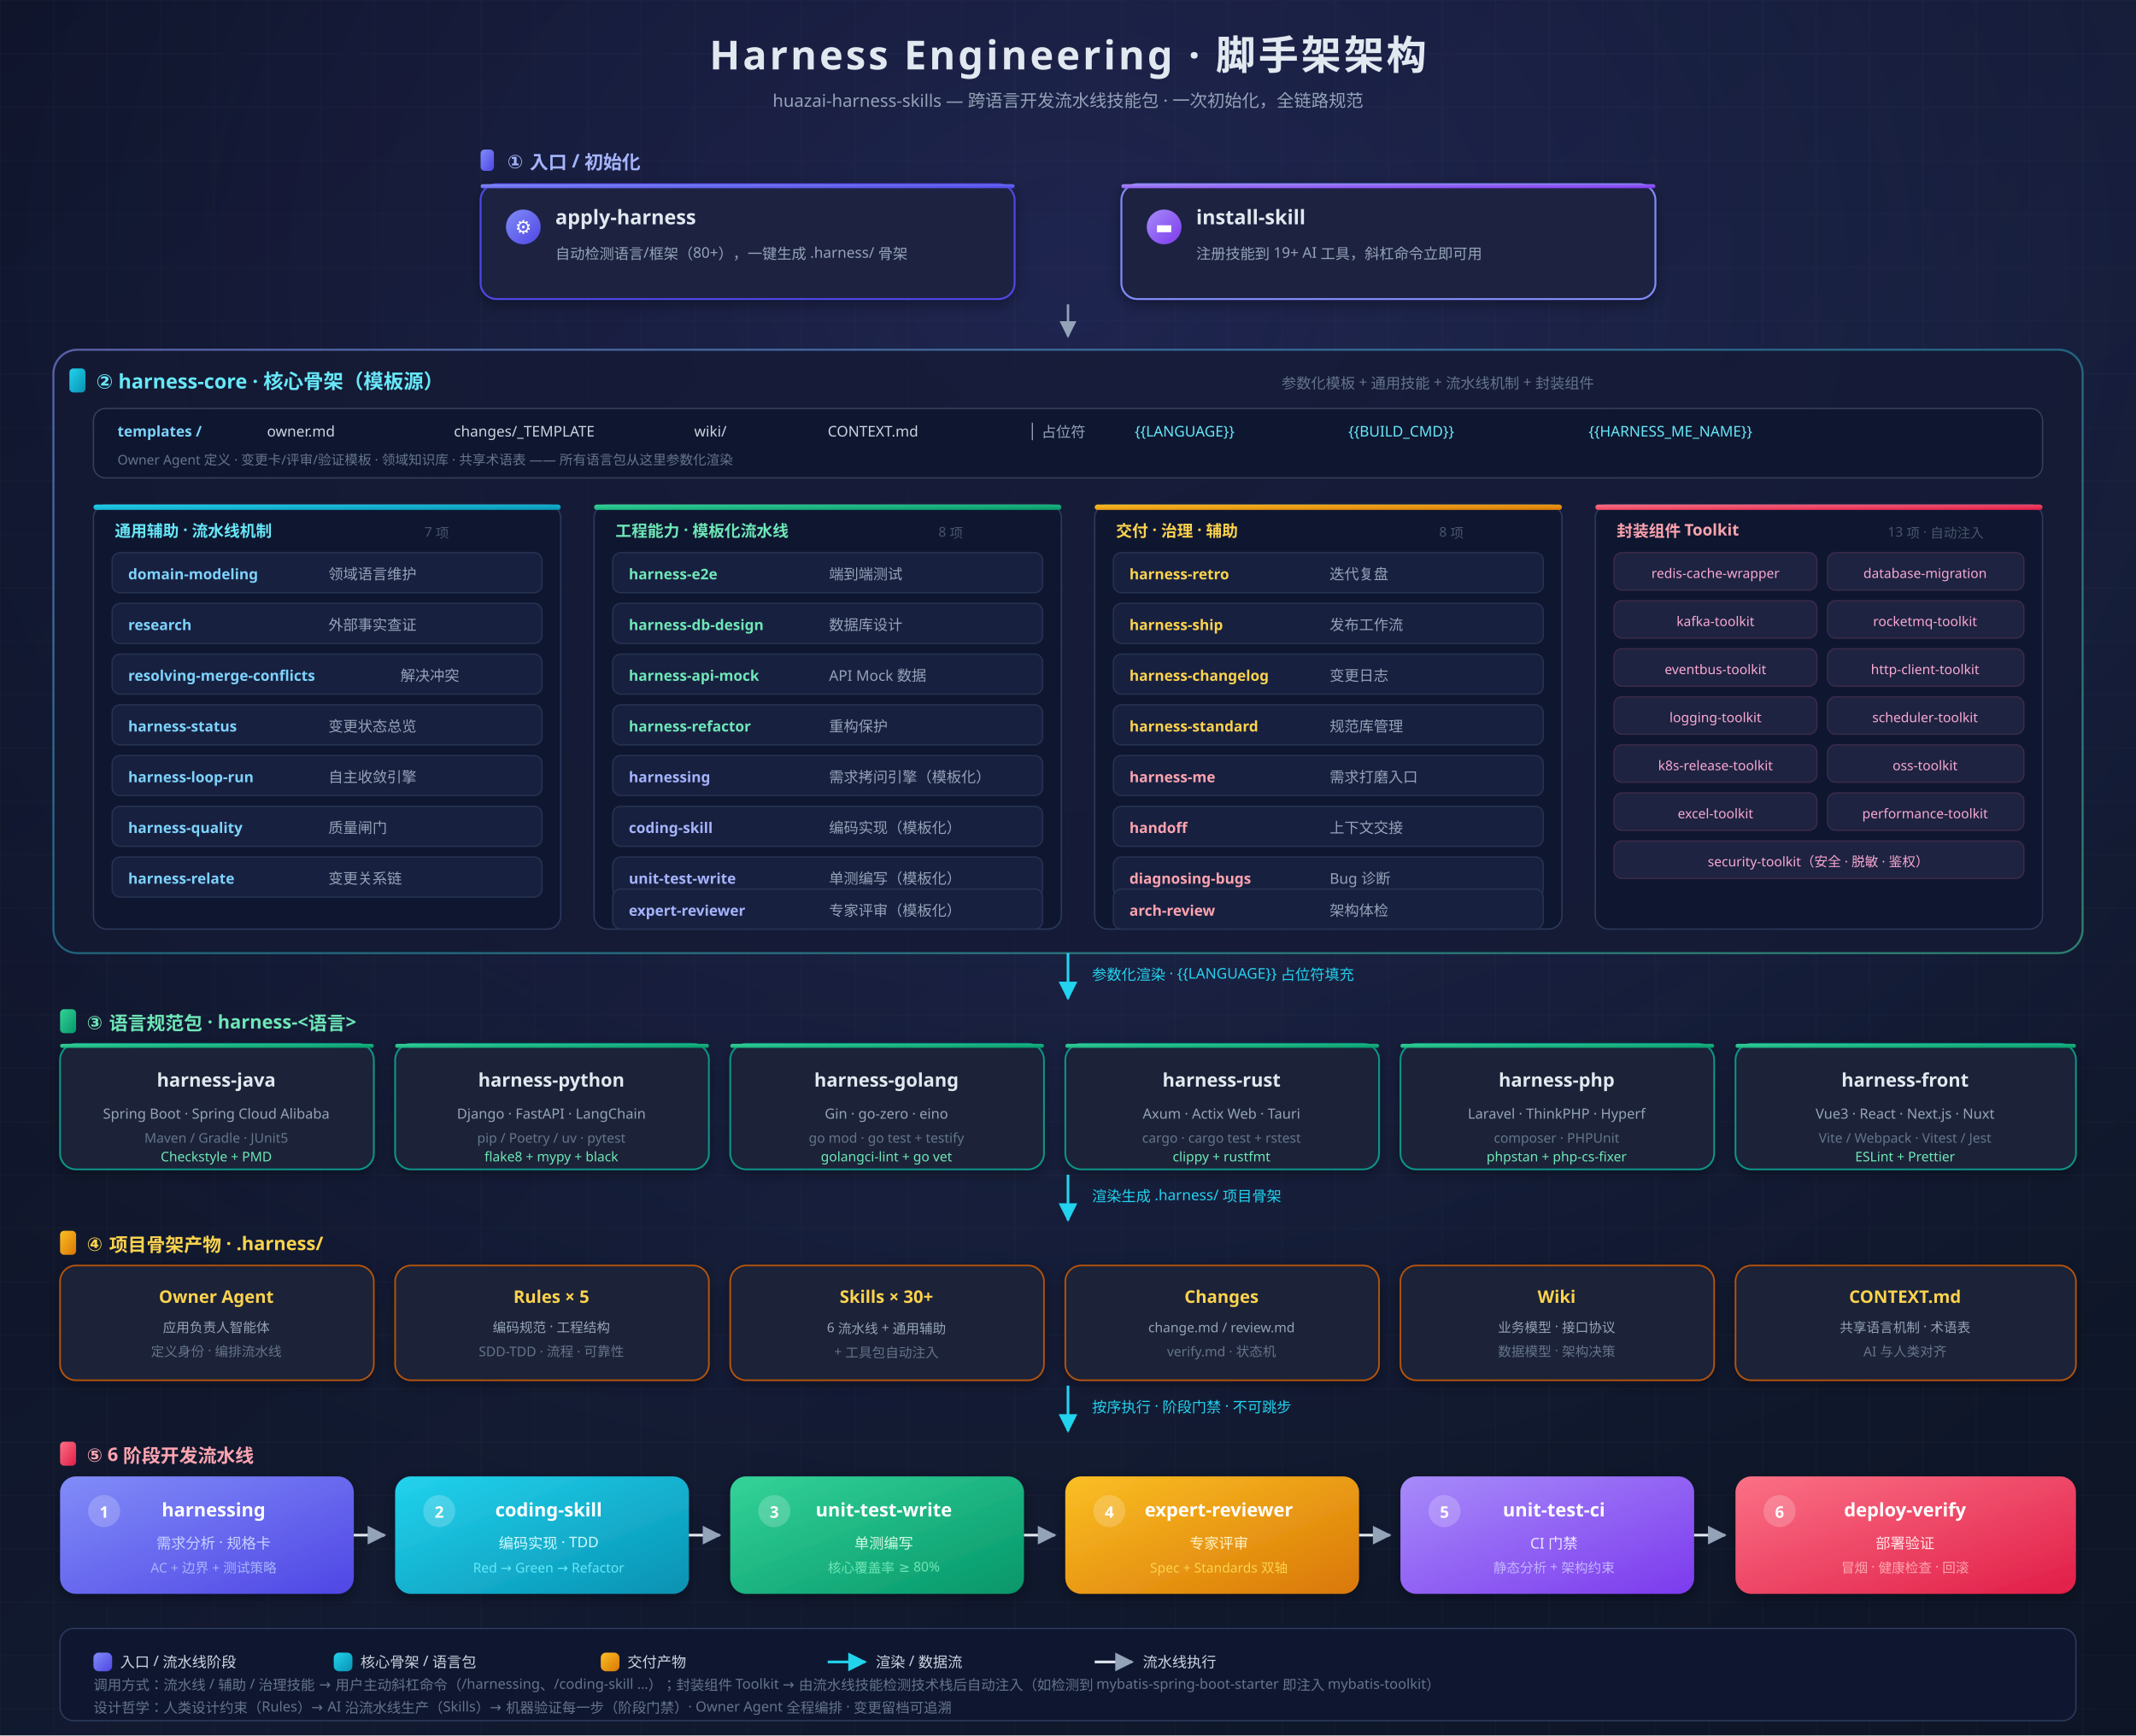
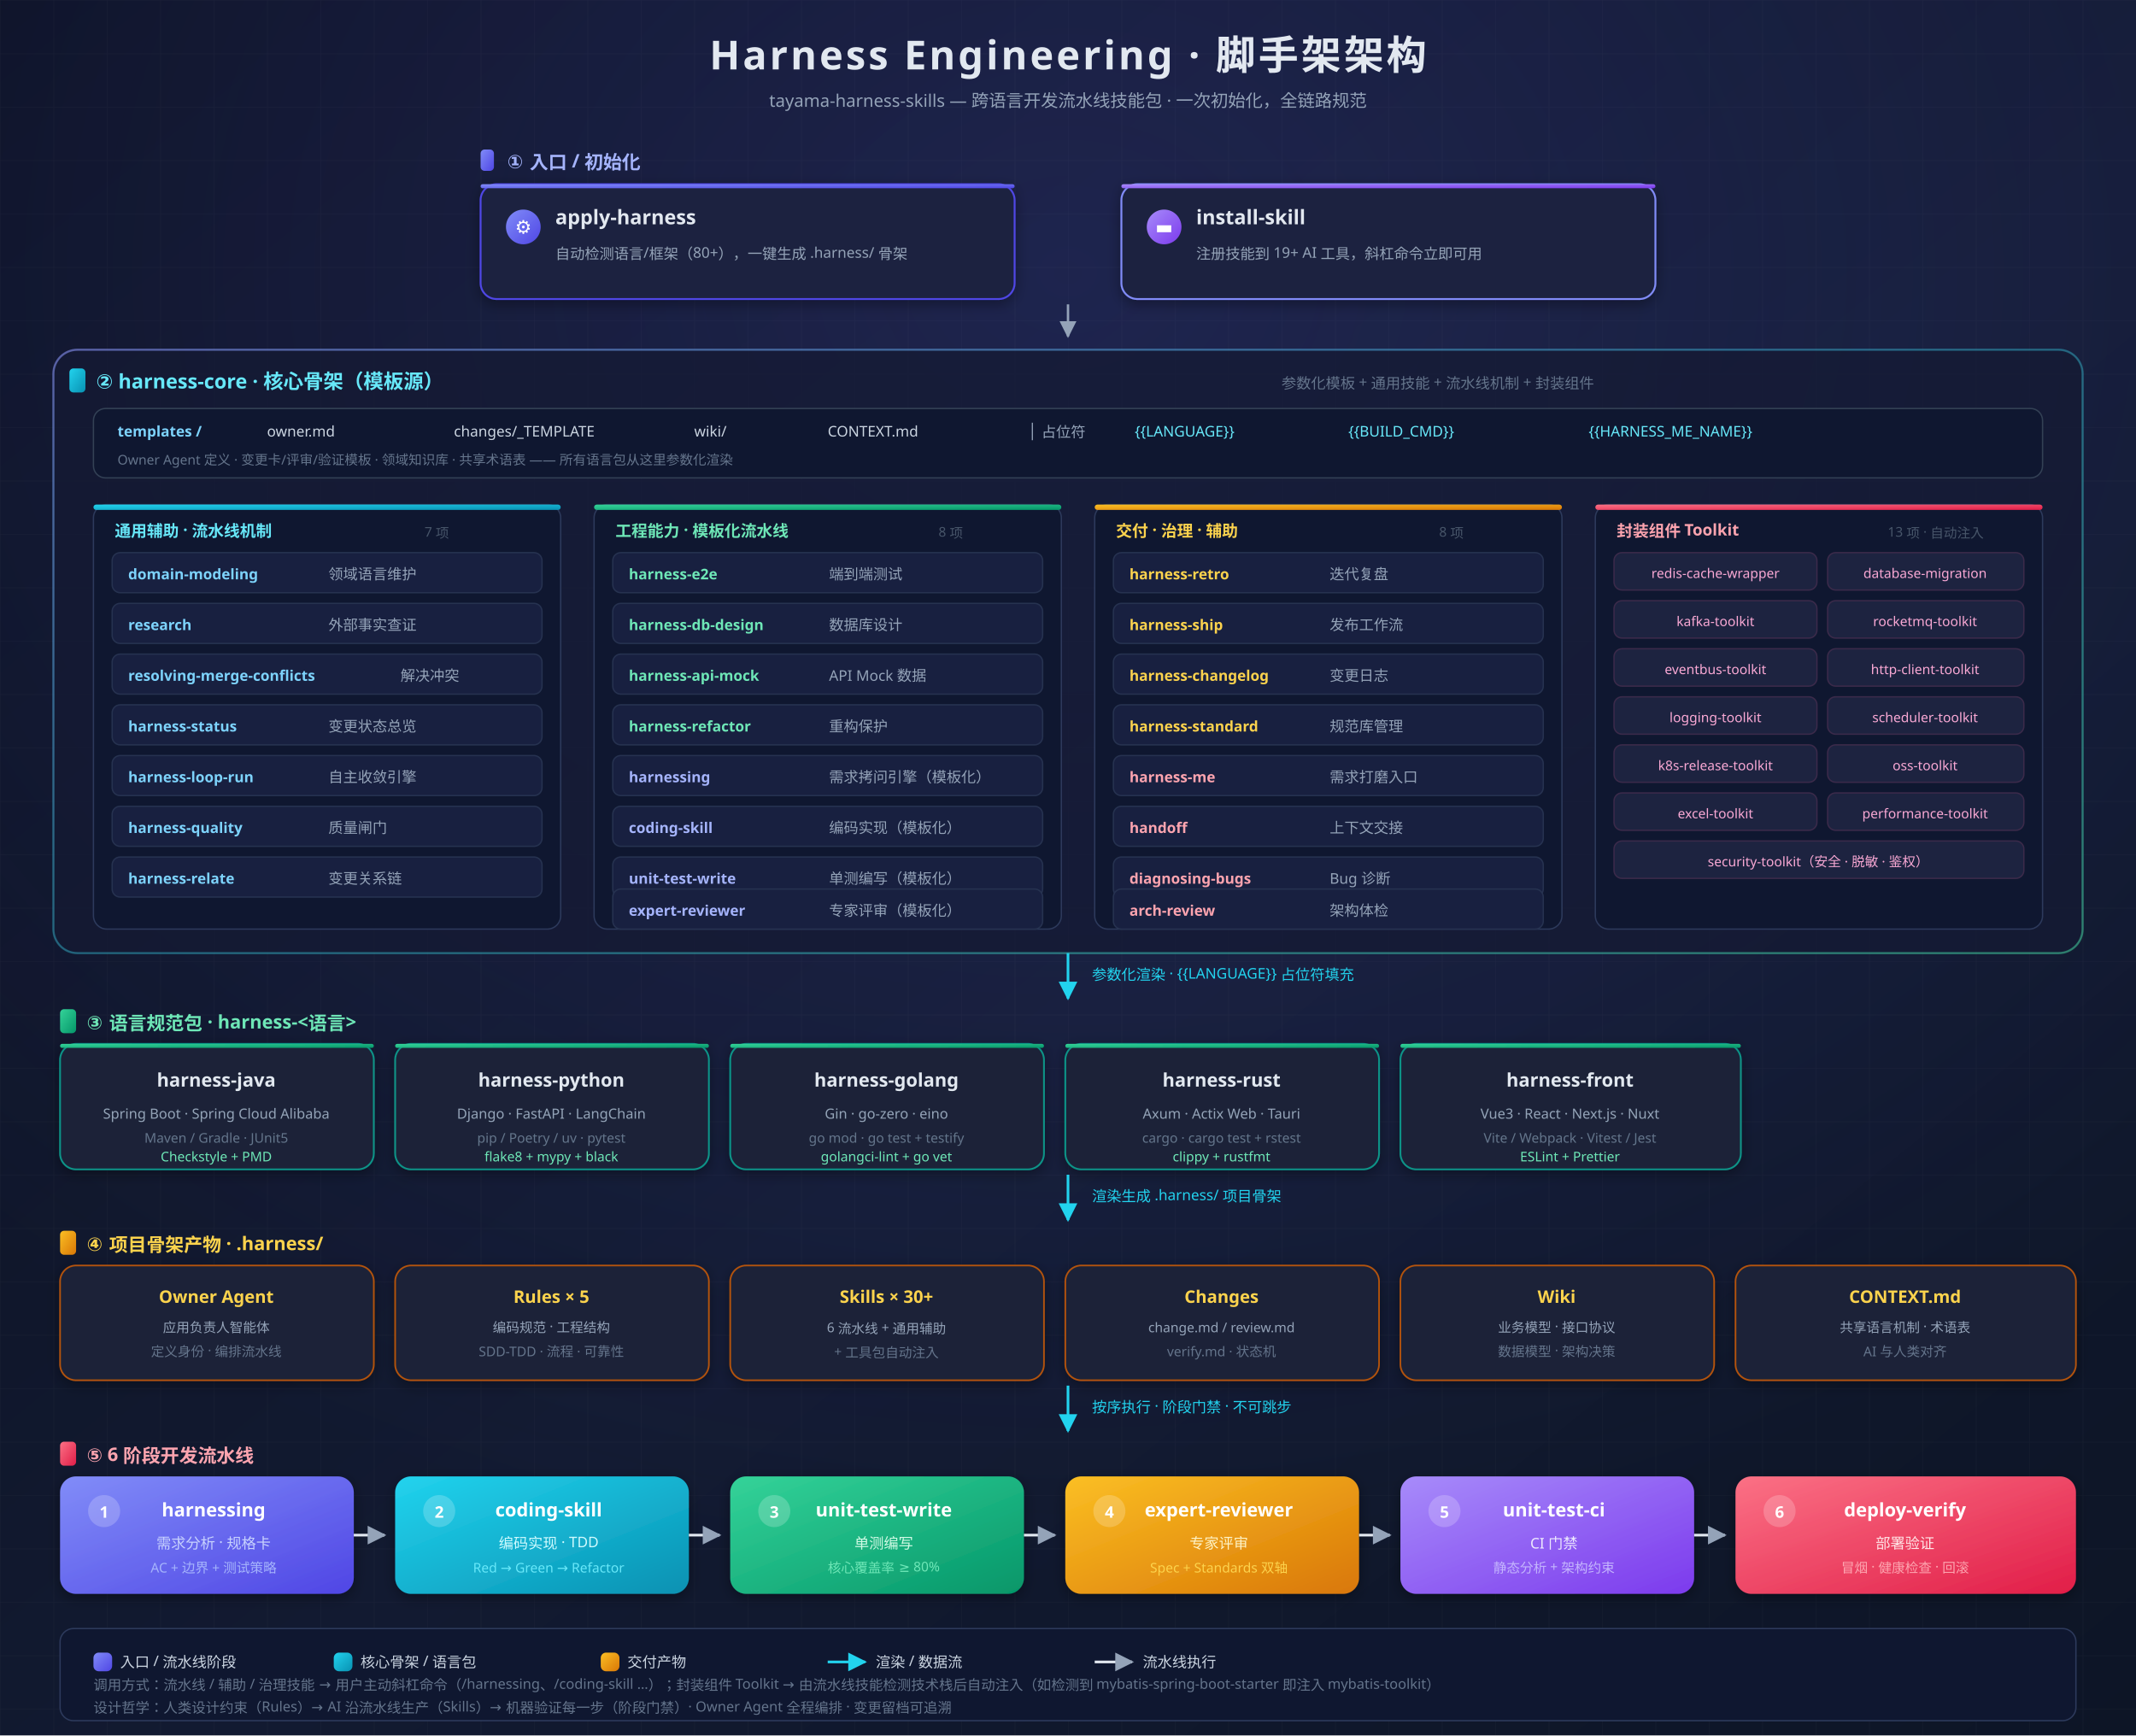
<svg xmlns="http://www.w3.org/2000/svg" viewBox="0 0 1600 1300" font-family="'Microsoft YaHei','PingFang SC',sans-serif">
  <defs>
    <linearGradient id="bg" x1="0" y1="0" x2="1" y2="1">
      <stop offset="0%" stop-color="#0b1020" />
      <stop offset="55%" stop-color="#121a31" />
      <stop offset="100%" stop-color="#0d1526" />
    </linearGradient>
    <radialGradient id="glow" cx="0.5" cy="0.16" r="0.75">
      <stop offset="0%" stop-color="#6366f1" stop-opacity="0.18" />
      <stop offset="100%" stop-color="#6366f1" stop-opacity="0" />
    </radialGradient>
    <pattern id="grid" width="40" height="40" patternUnits="userSpaceOnUse">
      <path d="M40 0H0V40" fill="none" stroke="#ffffff" stroke-opacity="0.03" />
    </pattern>
    <linearGradient id="g-indigo" x1="0" y1="0" x2="1" y2="1">
      <stop offset="0%" stop-color="#818cf8" />
      <stop offset="100%" stop-color="#4f46e5" />
    </linearGradient>
    <linearGradient id="g-cyan" x1="0" y1="0" x2="1" y2="1">
      <stop offset="0%" stop-color="#22d3ee" />
      <stop offset="100%" stop-color="#0891b2" />
    </linearGradient>
    <linearGradient id="g-emerald" x1="0" y1="0" x2="1" y2="1">
      <stop offset="0%" stop-color="#34d399" />
      <stop offset="100%" stop-color="#059669" />
    </linearGradient>
    <linearGradient id="g-amber" x1="0" y1="0" x2="1" y2="1">
      <stop offset="0%" stop-color="#fbbf24" />
      <stop offset="100%" stop-color="#d97706" />
    </linearGradient>
    <linearGradient id="g-rose" x1="0" y1="0" x2="1" y2="1">
      <stop offset="0%" stop-color="#fb7185" />
      <stop offset="100%" stop-color="#e11d48" />
    </linearGradient>
    <linearGradient id="g-violet" x1="0" y1="0" x2="1" y2="1">
      <stop offset="0%" stop-color="#a78bfa" />
      <stop offset="100%" stop-color="#7c3aed" />
    </linearGradient>
    <linearGradient id="g-teal" x1="0" y1="0" x2="1" y2="1">
      <stop offset="0%" stop-color="#2dd4bf" />
      <stop offset="100%" stop-color="#0d9488" />
    </linearGradient>
    <linearGradient id="border-core" x1="0" y1="0" x2="1" y2="1">
      <stop offset="0%" stop-color="#818cf8" stop-opacity="0.55" />
      <stop offset="0.5" stop-color="#22d3ee" stop-opacity="0.35" />
      <stop offset="100%" stop-color="#34d399" stop-opacity="0.5" />
    </linearGradient>
    <filter id="shadow" x="-20%" y="-20%" width="140%" height="140%">
      <feDropShadow dx="0" dy="6" stdDeviation="10" flood-color="#000000" flood-opacity="0.45" />
    </filter>
    <filter id="shadow-sm" x="-20%" y="-20%" width="140%" height="140%">
      <feDropShadow dx="0" dy="3" stdDeviation="5" flood-color="#000000" flood-opacity="0.35" />
    </filter>
    <marker id="arrow" viewBox="0 0 10 10" refX="9" refY="5" markerWidth="7" markerHeight="7" orient="auto">
      <path d="M0,0 L10,5 L0,10 Z" fill="#94a3b8" />
    </marker>
    <marker id="arrow-cyan" viewBox="0 0 10 10" refX="9" refY="5" markerWidth="7" markerHeight="7" orient="auto">
      <path d="M0,0 L10,5 L0,10 Z" fill="#22d3ee" />
    </marker>
  </defs>
  <rect width="1600" height="1300" fill="url(#bg)" />
  <rect width="1600" height="1300" fill="url(#glow)" />
  <rect width="1600" height="1300" fill="url(#grid)" />
  <text x="800" y="52" text-anchor="middle" font-size="30" font-weight="bold" fill="#e2e8f0" letter-spacing="2">Harness Engineering · 脚手架架构</text>
-   <text x="800" y="80" text-anchor="middle" font-size="13" fill="#94a3b8">huazai-harness-skills — 跨语言开发流水线技能包 · 一次初始化，全链路规范</text>
+   <text x="800" y="80" text-anchor="middle" font-size="13" fill="#94a3b8">tayama-harness-skills — 跨语言开发流水线技能包 · 一次初始化，全链路规范</text>
  <rect x="360" y="112" width="10" height="16" rx="3" fill="url(#g-indigo)" />
  <text x="380" y="126" font-size="14" font-weight="bold" fill="#a5b4fc">① 入口 / 初始化</text>
  <g filter="url(#shadow-sm)">
    <rect x="360" y="138" width="400" height="86" rx="12" fill="#1e2440" stroke="#4f46e5" stroke-width="1.4" />
    <rect x="360" y="138" width="400" height="3" rx="1.5" fill="url(#g-indigo)" />
    <circle cx="392" cy="170" r="13" fill="url(#g-indigo)" />
    <text x="392" y="175" text-anchor="middle" font-size="14" fill="#fff">⚙</text>
    <text x="416" y="168" font-size="15" font-weight="bold" fill="#e2e8f0">apply-harness</text>
    <text x="416" y="194" font-size="11" fill="#94a3b8">自动检测语言/框架（80+），一键生成 .harness/ 骨架</text>
  </g>
  <g filter="url(#shadow-sm)">
    <rect x="840" y="138" width="400" height="86" rx="12" fill="#1e2440" stroke="#818cf8" stroke-width="1.4" />
    <rect x="840" y="138" width="400" height="3" rx="1.5" fill="url(#g-violet)" />
    <circle cx="872" cy="170" r="13" fill="url(#g-violet)" />
    <text x="872" y="175" text-anchor="middle" font-size="14" fill="#fff">▬</text>
    <text x="896" y="168" font-size="15" font-weight="bold" fill="#e2e8f0">install-skill</text>
    <text x="896" y="194" font-size="11" fill="#94a3b8">注册技能到 19+ AI 工具，斜杠命令立即可用</text>
  </g>
  <line x1="800" y1="228" x2="800" y2="252" stroke="#94a3b8" stroke-width="1.8" marker-end="url(#arrow)" />
  <rect x="40" y="262" width="1520" height="452" rx="18" fill="#141a33" fill-opacity="0.75" stroke="url(#border-core)" stroke-width="1.6" />
  <rect x="40" y="262" width="1520" height="452" rx="18" fill="none" stroke="#ffffff" stroke-opacity="0.06" />
  <rect x="52" y="276" width="12" height="18" rx="3" fill="url(#g-cyan)" />
  <text x="72" y="291" font-size="15" font-weight="bold" fill="#67e8f9">② harness-core · 核心骨架（模板源）</text>
  <text x="960" y="291" font-size="11" fill="#64748b">参数化模板 + 通用技能 + 流水线机制 + 封装组件</text>
  <rect x="70" y="306" width="1460" height="52" rx="9" fill="#0f1730" stroke="#334155" stroke-width="1" />
  <text x="88" y="327" font-size="11" font-weight="bold" fill="#7dd3fc">templates /</text>
  <text x="200" y="327" font-size="11" fill="#cbd5e1">owner.md</text>
  <text x="340" y="327" font-size="11" fill="#cbd5e1">changes/_TEMPLATE</text>
  <text x="520" y="327" font-size="11" fill="#cbd5e1">wiki/</text>
  <text x="620" y="327" font-size="11" fill="#cbd5e1">CONTEXT.md</text>
  <text x="770" y="327" font-size="11" fill="#94a3b8">│  占位符</text>
  <text x="850" y="327" font-size="11" fill="#67e8f9">{{LANGUAGE}}</text>
  <text x="1010" y="327" font-size="11" fill="#67e8f9">{{BUILD_CMD}}</text>
  <text x="1190" y="327" font-size="11" fill="#67e8f9">{{HARNESS_ME_NAME}}</text>
  <text x="88" y="348" font-size="10" fill="#64748b">Owner Agent 定义 · 变更卡/评审/验证模板 · 领域知识库 · 共享术语表 —— 所有语言包从这里参数化渲染</text>
  <rect x="70" y="378" width="350" height="318" rx="10" fill="#0f1730" stroke="#2d3a5c" stroke-width="1" />
  <rect x="70" y="378" width="350" height="4" rx="2" fill="url(#g-cyan)" />
  <text x="86" y="402" font-size="12" font-weight="bold" fill="#67e8f9">通用辅助 · 流水线机制</text>
  <text x="318" y="402" font-size="10" fill="#475569">7 项</text>
  <g font-size="11">
    <rect x="84" y="414" width="322" height="30" rx="6" fill="#182040" stroke="#263250" stroke-width="1" />
    <text x="96" y="434" font-weight="bold" fill="#7dd3fc">domain-modeling</text>
    <text x="246" y="434" fill="#94a3b8">领域语言维护</text>
    <rect x="84" y="452" width="322" height="30" rx="6" fill="#182040" stroke="#263250" stroke-width="1" />
    <text x="96" y="472" font-weight="bold" fill="#7dd3fc">research</text>
    <text x="246" y="472" fill="#94a3b8">外部事实查证</text>
    <rect x="84" y="490" width="322" height="30" rx="6" fill="#182040" stroke="#263250" stroke-width="1" />
    <text x="96" y="510" font-weight="bold" fill="#7dd3fc">resolving-merge-conflicts</text>
    <text x="300" y="510" fill="#94a3b8">解决冲突</text>
    <rect x="84" y="528" width="322" height="30" rx="6" fill="#182040" stroke="#263250" stroke-width="1" />
    <text x="96" y="548" font-weight="bold" fill="#7dd3fc">harness-status</text>
    <text x="246" y="548" fill="#94a3b8">变更状态总览</text>
    <rect x="84" y="566" width="322" height="30" rx="6" fill="#182040" stroke="#263250" stroke-width="1" />
    <text x="96" y="586" font-weight="bold" fill="#7dd3fc">harness-loop-run</text>
    <text x="246" y="586" fill="#94a3b8">自主收敛引擎</text>
    <rect x="84" y="604" width="322" height="30" rx="6" fill="#182040" stroke="#263250" stroke-width="1" />
    <text x="96" y="624" font-weight="bold" fill="#7dd3fc">harness-quality</text>
    <text x="246" y="624" fill="#94a3b8">质量闸门</text>
    <rect x="84" y="642" width="322" height="30" rx="6" fill="#182040" stroke="#263250" stroke-width="1" />
    <text x="96" y="662" font-weight="bold" fill="#7dd3fc">harness-relate</text>
    <text x="246" y="662" fill="#94a3b8">变更关系链</text>
  </g>
  <rect x="445" y="378" width="350" height="318" rx="10" fill="#0f1730" stroke="#2d3a5c" stroke-width="1" />
  <rect x="445" y="378" width="350" height="4" rx="2" fill="url(#g-emerald)" />
  <text x="461" y="402" font-size="12" font-weight="bold" fill="#6ee7b7">工程能力 · 模板化流水线</text>
  <text x="703" y="402" font-size="10" fill="#475569">8 项</text>
  <g font-size="11">
    <rect x="459" y="414" width="322" height="30" rx="6" fill="#182040" stroke="#263250" stroke-width="1" />
    <text x="471" y="434" font-weight="bold" fill="#6ee7b7">harness-e2e</text>
    <text x="621" y="434" fill="#94a3b8">端到端测试</text>
    <rect x="459" y="452" width="322" height="30" rx="6" fill="#182040" stroke="#263250" stroke-width="1" />
    <text x="471" y="472" font-weight="bold" fill="#6ee7b7">harness-db-design</text>
    <text x="621" y="472" fill="#94a3b8">数据库设计</text>
    <rect x="459" y="490" width="322" height="30" rx="6" fill="#182040" stroke="#263250" stroke-width="1" />
    <text x="471" y="510" font-weight="bold" fill="#6ee7b7">harness-api-mock</text>
    <text x="621" y="510" fill="#94a3b8">API Mock 数据</text>
    <rect x="459" y="528" width="322" height="30" rx="6" fill="#182040" stroke="#263250" stroke-width="1" />
    <text x="471" y="548" font-weight="bold" fill="#6ee7b7">harness-refactor</text>
    <text x="621" y="548" fill="#94a3b8">重构保护</text>
    <rect x="459" y="566" width="322" height="30" rx="6" fill="#182040" stroke="#263250" stroke-width="1" />
    <text x="471" y="586" font-weight="bold" fill="#a5b4fc">harnessing</text>
    <text x="621" y="586" fill="#94a3b8">需求拷问引擎（模板化）</text>
    <rect x="459" y="604" width="322" height="30" rx="6" fill="#182040" stroke="#263250" stroke-width="1" />
    <text x="471" y="624" font-weight="bold" fill="#a5b4fc">coding-skill</text>
    <text x="621" y="624" fill="#94a3b8">编码实现（模板化）</text>
    <rect x="459" y="642" width="322" height="30" rx="6" fill="#182040" stroke="#263250" stroke-width="1" />
    <text x="471" y="662" font-weight="bold" fill="#a5b4fc">unit-test-write</text>
    <text x="621" y="662" fill="#94a3b8">单测编写（模板化）</text>
    <rect x="459" y="666" width="322" height="30" rx="6" fill="#182040" stroke="#263250" stroke-width="1" />
    <text x="471" y="686" font-weight="bold" fill="#a5b4fc">expert-reviewer</text>
    <text x="621" y="686" fill="#94a3b8">专家评审（模板化）</text>
  </g>
  <rect x="820" y="378" width="350" height="318" rx="10" fill="#0f1730" stroke="#2d3a5c" stroke-width="1" />
  <rect x="820" y="378" width="350" height="4" rx="2" fill="url(#g-amber)" />
  <text x="836" y="402" font-size="12" font-weight="bold" fill="#fcd34d">交付 · 治理 · 辅助</text>
  <text x="1078" y="402" font-size="10" fill="#475569">8 项</text>
  <g font-size="11">
    <rect x="834" y="414" width="322" height="30" rx="6" fill="#182040" stroke="#263250" stroke-width="1" />
    <text x="846" y="434" font-weight="bold" fill="#fcd34d">harness-retro</text>
    <text x="996" y="434" fill="#94a3b8">迭代复盘</text>
    <rect x="834" y="452" width="322" height="30" rx="6" fill="#182040" stroke="#263250" stroke-width="1" />
    <text x="846" y="472" font-weight="bold" fill="#fcd34d">harness-ship</text>
    <text x="996" y="472" fill="#94a3b8">发布工作流</text>
    <rect x="834" y="490" width="322" height="30" rx="6" fill="#182040" stroke="#263250" stroke-width="1" />
    <text x="846" y="510" font-weight="bold" fill="#fcd34d">harness-changelog</text>
    <text x="996" y="510" fill="#94a3b8">变更日志</text>
    <rect x="834" y="528" width="322" height="30" rx="6" fill="#182040" stroke="#263250" stroke-width="1" />
    <text x="846" y="548" font-weight="bold" fill="#fcd34d">harness-standard</text>
    <text x="996" y="548" fill="#94a3b8">规范库管理</text>
    <rect x="834" y="566" width="322" height="30" rx="6" fill="#182040" stroke="#263250" stroke-width="1" />
    <text x="846" y="586" font-weight="bold" fill="#fda4af">harness-me</text>
    <text x="996" y="586" fill="#94a3b8">需求打磨入口</text>
    <rect x="834" y="604" width="322" height="30" rx="6" fill="#182040" stroke="#263250" stroke-width="1" />
    <text x="846" y="624" font-weight="bold" fill="#fda4af">handoff</text>
    <text x="996" y="624" fill="#94a3b8">上下文交接</text>
    <rect x="834" y="642" width="322" height="30" rx="6" fill="#182040" stroke="#263250" stroke-width="1" />
    <text x="846" y="662" font-weight="bold" fill="#fda4af">diagnosing-bugs</text>
    <text x="996" y="662" fill="#94a3b8">Bug 诊断</text>
    <rect x="834" y="666" width="322" height="30" rx="6" fill="#182040" stroke="#263250" stroke-width="1" />
    <text x="846" y="686" font-weight="bold" fill="#fda4af">arch-review</text>
    <text x="996" y="686" fill="#94a3b8">架构体检</text>
  </g>
  <rect x="1195" y="378" width="335" height="318" rx="10" fill="#0f1730" stroke="#2d3a5c" stroke-width="1" />
  <rect x="1195" y="378" width="335" height="4" rx="2" fill="url(#g-rose)" />
  <text x="1211" y="402" font-size="12" font-weight="bold" fill="#fda4af">封装组件 Toolkit</text>
  <text x="1414" y="402" font-size="10" fill="#475569">13 项 · 自动注入</text>
  <g font-size="10">
    <rect x="1209" y="414" width="152" height="28" rx="6" fill="#1d2340" stroke="#3b2a4a" stroke-width="1" />
    <text x="1285" y="433" text-anchor="middle" fill="#f9a8d4">redis-cache-wrapper</text>
    <rect x="1369" y="414" width="147" height="28" rx="6" fill="#1d2340" stroke="#3b2a4a" stroke-width="1" />
    <text x="1442" y="433" text-anchor="middle" fill="#f9a8d4">database-migration</text>
    <rect x="1209" y="450" width="152" height="28" rx="6" fill="#1d2340" stroke="#3b2a4a" stroke-width="1" />
    <text x="1285" y="469" text-anchor="middle" fill="#f9a8d4">kafka-toolkit</text>
    <rect x="1369" y="450" width="147" height="28" rx="6" fill="#1d2340" stroke="#3b2a4a" stroke-width="1" />
    <text x="1442" y="469" text-anchor="middle" fill="#f9a8d4">rocketmq-toolkit</text>
    <rect x="1209" y="486" width="152" height="28" rx="6" fill="#1d2340" stroke="#3b2a4a" stroke-width="1" />
    <text x="1285" y="505" text-anchor="middle" fill="#f9a8d4">eventbus-toolkit</text>
    <rect x="1369" y="486" width="147" height="28" rx="6" fill="#1d2340" stroke="#3b2a4a" stroke-width="1" />
    <text x="1442" y="505" text-anchor="middle" fill="#f9a8d4">http-client-toolkit</text>
    <rect x="1209" y="522" width="152" height="28" rx="6" fill="#1d2340" stroke="#3b2a4a" stroke-width="1" />
    <text x="1285" y="541" text-anchor="middle" fill="#f9a8d4">logging-toolkit</text>
    <rect x="1369" y="522" width="147" height="28" rx="6" fill="#1d2340" stroke="#3b2a4a" stroke-width="1" />
    <text x="1442" y="541" text-anchor="middle" fill="#f9a8d4">scheduler-toolkit</text>
    <rect x="1209" y="558" width="152" height="28" rx="6" fill="#1d2340" stroke="#3b2a4a" stroke-width="1" />
    <text x="1285" y="577" text-anchor="middle" fill="#f9a8d4">k8s-release-toolkit</text>
    <rect x="1369" y="558" width="147" height="28" rx="6" fill="#1d2340" stroke="#3b2a4a" stroke-width="1" />
    <text x="1442" y="577" text-anchor="middle" fill="#f9a8d4">oss-toolkit</text>
    <rect x="1209" y="594" width="152" height="28" rx="6" fill="#1d2340" stroke="#3b2a4a" stroke-width="1" />
    <text x="1285" y="613" text-anchor="middle" fill="#f9a8d4">excel-toolkit</text>
    <rect x="1369" y="594" width="147" height="28" rx="6" fill="#1d2340" stroke="#3b2a4a" stroke-width="1" />
    <text x="1442" y="613" text-anchor="middle" fill="#f9a8d4">performance-toolkit</text>
    <rect x="1209" y="630" width="307" height="28" rx="6" fill="#1d2340" stroke="#3b2a4a" stroke-width="1" />
    <text x="1362" y="649" text-anchor="middle" fill="#f9a8d4">security-toolkit（安全 · 脱敏 · 鉴权）</text>
  </g>
  <line x1="800" y1="714" x2="800" y2="748" stroke="#22d3ee" stroke-width="2" marker-end="url(#arrow-cyan)" />
  <text x="818" y="734" font-size="11" fill="#22d3ee">参数化渲染 · {{LANGUAGE}} 占位符填充</text>
  <rect x="45" y="756" width="12" height="18" rx="3" fill="url(#g-emerald)" />
  <text x="65" y="771" font-size="14" font-weight="bold" fill="#6ee7b7">③ 语言规范包 · harness-&lt;语言&gt;</text>
  <g filter="url(#shadow-sm)">
    <rect x="45" y="782" width="235" height="94" rx="12" fill="#1c2438" stroke="#0d9488" stroke-width="1.3" />
    <rect x="45" y="782" width="235" height="3" rx="1.5" fill="url(#g-emerald)" />
    <text x="162" y="814" text-anchor="middle" font-size="14" font-weight="bold" fill="#e2e8f0">harness-java</text>
    <text x="162" y="838" text-anchor="middle" font-size="10.5" fill="#94a3b8">Spring Boot · Spring Cloud Alibaba</text>
    <text x="162" y="856" text-anchor="middle" font-size="10" fill="#64748b">Maven / Gradle · JUnit5</text>
    <text x="162" y="870" text-anchor="middle" font-size="10" fill="#6ee7b7">Checkstyle + PMD</text>
  </g>
  <g filter="url(#shadow-sm)">
    <rect x="296" y="782" width="235" height="94" rx="12" fill="#1c2438" stroke="#0d9488" stroke-width="1.3" />
    <rect x="296" y="782" width="235" height="3" rx="1.5" fill="url(#g-emerald)" />
    <text x="413" y="814" text-anchor="middle" font-size="14" font-weight="bold" fill="#e2e8f0">harness-python</text>
    <text x="413" y="838" text-anchor="middle" font-size="10.5" fill="#94a3b8">Django · FastAPI · LangChain</text>
    <text x="413" y="856" text-anchor="middle" font-size="10" fill="#64748b">pip / Poetry / uv · pytest</text>
    <text x="413" y="870" text-anchor="middle" font-size="10" fill="#6ee7b7">flake8 + mypy + black</text>
  </g>
  <g filter="url(#shadow-sm)">
    <rect x="547" y="782" width="235" height="94" rx="12" fill="#1c2438" stroke="#0d9488" stroke-width="1.3" />
    <rect x="547" y="782" width="235" height="3" rx="1.5" fill="url(#g-emerald)" />
    <text x="664" y="814" text-anchor="middle" font-size="14" font-weight="bold" fill="#e2e8f0">harness-golang</text>
    <text x="664" y="838" text-anchor="middle" font-size="10.5" fill="#94a3b8">Gin · go-zero · eino</text>
    <text x="664" y="856" text-anchor="middle" font-size="10" fill="#64748b">go mod · go test + testify</text>
    <text x="664" y="870" text-anchor="middle" font-size="10" fill="#6ee7b7">golangci-lint + go vet</text>
  </g>
  <g filter="url(#shadow-sm)">
    <rect x="798" y="782" width="235" height="94" rx="12" fill="#1c2438" stroke="#0d9488" stroke-width="1.3" />
    <rect x="798" y="782" width="235" height="3" rx="1.5" fill="url(#g-emerald)" />
    <text x="915" y="814" text-anchor="middle" font-size="14" font-weight="bold" fill="#e2e8f0">harness-rust</text>
    <text x="915" y="838" text-anchor="middle" font-size="10.5" fill="#94a3b8">Axum · Actix Web · Tauri</text>
    <text x="915" y="856" text-anchor="middle" font-size="10" fill="#64748b">cargo · cargo test + rstest</text>
    <text x="915" y="870" text-anchor="middle" font-size="10" fill="#6ee7b7">clippy + rustfmt</text>
  </g>
  <g filter="url(#shadow-sm)">
-     <rect x="1049" y="782" width="235" height="94" rx="12" fill="#1c2438" stroke="#0d9488" stroke-width="1.3" />
-     <rect x="1049" y="782" width="235" height="3" rx="1.5" fill="url(#g-emerald)" />
-     <text x="1166" y="814" text-anchor="middle" font-size="14" font-weight="bold" fill="#e2e8f0">harness-php</text>
-     <text x="1166" y="838" text-anchor="middle" font-size="10.5" fill="#94a3b8">Laravel · ThinkPHP · Hyperf</text>
-     <text x="1166" y="856" text-anchor="middle" font-size="10" fill="#64748b">composer · PHPUnit</text>
-     <text x="1166" y="870" text-anchor="middle" font-size="10" fill="#6ee7b7">phpstan + php-cs-fixer</text>
-   </g>
-   <g filter="url(#shadow-sm)">
-     <rect x="1300" y="782" width="255" height="94" rx="12" fill="#1c2438" stroke="#0d9488" stroke-width="1.3" />
-     <rect x="1300" y="782" width="255" height="3" rx="1.5" fill="url(#g-emerald)" />
-     <text x="1427" y="814" text-anchor="middle" font-size="14" font-weight="bold" fill="#e2e8f0">harness-front</text>
-     <text x="1427" y="838" text-anchor="middle" font-size="10.5" fill="#94a3b8">Vue3 · React · Next.js · Nuxt</text>
-     <text x="1427" y="856" text-anchor="middle" font-size="10" fill="#64748b">Vite / Webpack · Vitest / Jest</text>
-     <text x="1427" y="870" text-anchor="middle" font-size="10" fill="#6ee7b7">ESLint + Prettier</text>
+     <rect x="1049" y="782" width="255" height="94" rx="12" fill="#1c2438" stroke="#0d9488" stroke-width="1.3" />
+     <rect x="1049" y="782" width="255" height="3" rx="1.5" fill="url(#g-emerald)" />
+     <text x="1176" y="814" text-anchor="middle" font-size="14" font-weight="bold" fill="#e2e8f0">harness-front</text>
+     <text x="1176" y="838" text-anchor="middle" font-size="10.5" fill="#94a3b8">Vue3 · React · Next.js · Nuxt</text>
+     <text x="1176" y="856" text-anchor="middle" font-size="10" fill="#64748b">Vite / Webpack · Vitest / Jest</text>
+     <text x="1176" y="870" text-anchor="middle" font-size="10" fill="#6ee7b7">ESLint + Prettier</text>
  </g>
  <line x1="800" y1="880" x2="800" y2="914" stroke="#22d3ee" stroke-width="2" marker-end="url(#arrow-cyan)" />
  <text x="818" y="900" font-size="11" fill="#22d3ee">渲染生成 .harness/ 项目骨架</text>
  <rect x="45" y="922" width="12" height="18" rx="3" fill="url(#g-amber)" />
  <text x="65" y="937" font-size="14" font-weight="bold" fill="#fcd34d">④ 项目骨架产物 · .harness/</text>
  <g font-size="11">
    <rect x="45" y="948" width="235" height="86" rx="12" fill="#1f2438" stroke="#b45309" stroke-width="1.2" filter="url(#shadow-sm)" />
    <text x="162" y="976" text-anchor="middle" font-size="13" font-weight="bold" fill="#fcd34d">Owner Agent</text>
    <text x="162" y="998" text-anchor="middle" font-size="10" fill="#94a3b8">应用负责人智能体</text>
    <text x="162" y="1016" text-anchor="middle" font-size="10" fill="#64748b">定义身份 · 编排流水线</text>
    <rect x="296" y="948" width="235" height="86" rx="12" fill="#1f2438" stroke="#b45309" stroke-width="1.2" filter="url(#shadow-sm)" />
    <text x="413" y="976" text-anchor="middle" font-size="13" font-weight="bold" fill="#fcd34d">Rules × 5</text>
    <text x="413" y="998" text-anchor="middle" font-size="10" fill="#94a3b8">编码规范 · 工程结构</text>
    <text x="413" y="1016" text-anchor="middle" font-size="10" fill="#64748b">SDD-TDD · 流程 · 可靠性</text>
    <rect x="547" y="948" width="235" height="86" rx="12" fill="#1f2438" stroke="#b45309" stroke-width="1.2" filter="url(#shadow-sm)" />
    <text x="664" y="976" text-anchor="middle" font-size="13" font-weight="bold" fill="#fcd34d">Skills × 30+</text>
    <text x="664" y="998" text-anchor="middle" font-size="10" fill="#94a3b8">6 流水线 + 通用辅助</text>
    <text x="664" y="1016" text-anchor="middle" font-size="10" fill="#64748b">+ 工具包自动注入</text>
    <rect x="798" y="948" width="235" height="86" rx="12" fill="#1f2438" stroke="#b45309" stroke-width="1.2" filter="url(#shadow-sm)" />
    <text x="915" y="976" text-anchor="middle" font-size="13" font-weight="bold" fill="#fcd34d">Changes</text>
    <text x="915" y="998" text-anchor="middle" font-size="10" fill="#94a3b8">change.md / review.md</text>
    <text x="915" y="1016" text-anchor="middle" font-size="10" fill="#64748b">verify.md · 状态机</text>
    <rect x="1049" y="948" width="235" height="86" rx="12" fill="#1f2438" stroke="#b45309" stroke-width="1.2" filter="url(#shadow-sm)" />
    <text x="1166" y="976" text-anchor="middle" font-size="13" font-weight="bold" fill="#fcd34d">Wiki</text>
    <text x="1166" y="998" text-anchor="middle" font-size="10" fill="#94a3b8">业务模型 · 接口协议</text>
    <text x="1166" y="1016" text-anchor="middle" font-size="10" fill="#64748b">数据模型 · 架构决策</text>
    <rect x="1300" y="948" width="255" height="86" rx="12" fill="#1f2438" stroke="#b45309" stroke-width="1.2" filter="url(#shadow-sm)" />
    <text x="1427" y="976" text-anchor="middle" font-size="13" font-weight="bold" fill="#fcd34d">CONTEXT.md</text>
    <text x="1427" y="998" text-anchor="middle" font-size="10" fill="#94a3b8">共享语言机制 · 术语表</text>
    <text x="1427" y="1016" text-anchor="middle" font-size="10" fill="#64748b">AI 与人类对齐</text>
  </g>
  <line x1="800" y1="1038" x2="800" y2="1072" stroke="#22d3ee" stroke-width="2" marker-end="url(#arrow-cyan)" />
  <text x="818" y="1058" font-size="11" fill="#22d3ee">按序执行 · 阶段门禁 · 不可跳步</text>
  <rect x="45" y="1080" width="12" height="18" rx="3" fill="url(#g-rose)" />
  <text x="65" y="1095" font-size="14" font-weight="bold" fill="#fda4af">⑤ 6 阶段开发流水线</text>
  <g filter="url(#shadow-sm)">
    <rect x="45" y="1106" width="220" height="88" rx="12" fill="url(#g-indigo)" />
    <circle cx="78" cy="1132" r="12" fill="#fff" fill-opacity="0.2" />
    <text x="78" y="1137" text-anchor="middle" font-size="12" font-weight="bold" fill="#fff">1</text>
    <text x="160" y="1136" text-anchor="middle" font-size="14" font-weight="bold" fill="#fff">harnessing</text>
    <text x="160" y="1160" text-anchor="middle" font-size="11" fill="#c7d2fe">需求分析 · 规格卡</text>
    <text x="160" y="1178" text-anchor="middle" font-size="10" fill="#a5b4fc">AC + 边界 + 测试策略</text>
    <rect x="296" y="1106" width="220" height="88" rx="12" fill="url(#g-cyan)" />
    <circle cx="329" cy="1132" r="12" fill="#fff" fill-opacity="0.2" />
    <text x="329" y="1137" text-anchor="middle" font-size="12" font-weight="bold" fill="#fff">2</text>
    <text x="411" y="1136" text-anchor="middle" font-size="14" font-weight="bold" fill="#fff">coding-skill</text>
    <text x="411" y="1160" text-anchor="middle" font-size="11" fill="#cffafe">编码实现 · TDD</text>
    <text x="411" y="1178" text-anchor="middle" font-size="10" fill="#67e8f9">Red → Green → Refactor</text>
    <rect x="547" y="1106" width="220" height="88" rx="12" fill="url(#g-emerald)" />
    <circle cx="580" cy="1132" r="12" fill="#fff" fill-opacity="0.2" />
    <text x="580" y="1137" text-anchor="middle" font-size="12" font-weight="bold" fill="#fff">3</text>
    <text x="662" y="1136" text-anchor="middle" font-size="14" font-weight="bold" fill="#fff">unit-test-write</text>
    <text x="662" y="1160" text-anchor="middle" font-size="11" fill="#d1fae5">单测编写</text>
    <text x="662" y="1178" text-anchor="middle" font-size="10" fill="#6ee7b7">核心覆盖率 ≥ 80%</text>
    <rect x="798" y="1106" width="220" height="88" rx="12" fill="url(#g-amber)" />
    <circle cx="831" cy="1132" r="12" fill="#fff" fill-opacity="0.2" />
    <text x="831" y="1137" text-anchor="middle" font-size="12" font-weight="bold" fill="#fff">4</text>
    <text x="913" y="1136" text-anchor="middle" font-size="14" font-weight="bold" fill="#fff">expert-reviewer</text>
    <text x="913" y="1160" text-anchor="middle" font-size="11" fill="#fef3c7">专家评审</text>
    <text x="913" y="1178" text-anchor="middle" font-size="10" fill="#fcd34d">Spec + Standards 双轴</text>
    <rect x="1049" y="1106" width="220" height="88" rx="12" fill="url(#g-violet)" />
    <circle cx="1082" cy="1132" r="12" fill="#fff" fill-opacity="0.2" />
    <text x="1082" y="1137" text-anchor="middle" font-size="12" font-weight="bold" fill="#fff">5</text>
    <text x="1164" y="1136" text-anchor="middle" font-size="14" font-weight="bold" fill="#fff">unit-test-ci</text>
    <text x="1164" y="1160" text-anchor="middle" font-size="11" fill="#ede9fe">CI 门禁</text>
    <text x="1164" y="1178" text-anchor="middle" font-size="10" fill="#c4b5fd">静态分析 + 架构约束</text>
    <rect x="1300" y="1106" width="255" height="88" rx="12" fill="url(#g-rose)" />
    <circle cx="1333" cy="1132" r="12" fill="#fff" fill-opacity="0.2" />
    <text x="1333" y="1137" text-anchor="middle" font-size="12" font-weight="bold" fill="#fff">6</text>
    <text x="1427" y="1136" text-anchor="middle" font-size="14" font-weight="bold" fill="#fff">deploy-verify</text>
    <text x="1427" y="1160" text-anchor="middle" font-size="11" fill="#ffe4e6">部署验证</text>
    <text x="1427" y="1178" text-anchor="middle" font-size="10" fill="#fda4af">冒烟 · 健康检查 · 回滚</text>
  </g>
  <line x1="265" y1="1150" x2="288" y2="1150" stroke="#e2e8f0" stroke-width="2" marker-end="url(#arrow)" />
  <line x1="516" y1="1150" x2="539" y2="1150" stroke="#e2e8f0" stroke-width="2" marker-end="url(#arrow)" />
  <line x1="767" y1="1150" x2="790" y2="1150" stroke="#e2e8f0" stroke-width="2" marker-end="url(#arrow)" />
  <line x1="1018" y1="1150" x2="1041" y2="1150" stroke="#e2e8f0" stroke-width="2" marker-end="url(#arrow)" />
  <line x1="1269" y1="1150" x2="1292" y2="1150" stroke="#e2e8f0" stroke-width="2" marker-end="url(#arrow)" />
  <rect x="45" y="1220" width="1510" height="69" rx="10" fill="#0f1730" stroke="#2d3a5c" stroke-width="1" />
  <rect x="70" y="1238" width="14" height="14" rx="4" fill="url(#g-indigo)" />
  <text x="90" y="1249" font-size="11" fill="#cbd5e1">入口 / 流水线阶段</text>
  <rect x="250" y="1238" width="14" height="14" rx="4" fill="url(#g-cyan)" />
  <text x="270" y="1249" font-size="11" fill="#cbd5e1">核心骨架 / 语言包</text>
  <rect x="450" y="1238" width="14" height="14" rx="4" fill="url(#g-amber)" />
  <text x="470" y="1249" font-size="11" fill="#cbd5e1">交付产物</text>
  <line x1="620" y1="1245" x2="648" y2="1245" stroke="#22d3ee" stroke-width="2" marker-end="url(#arrow-cyan)" />
  <text x="656" y="1249" font-size="11" fill="#cbd5e1">渲染 / 数据流</text>
  <line x1="820" y1="1245" x2="848" y2="1245" stroke="#e2e8f0" stroke-width="2" marker-end="url(#arrow)" />
  <text x="856" y="1249" font-size="11" fill="#cbd5e1">流水线执行</text>
  <text x="70" y="1266" font-size="10.5" fill="#64748b">调用方式：流水线 / 辅助 / 治理技能 → 用户主动斜杠命令（/harnessing、/coding-skill …）；封装组件 Toolkit → 由流水线技能检测技术栈后自动注入（如检测到 mybatis-spring-boot-starter 即注入 mybatis-toolkit）</text>
  <text x="70" y="1283" font-size="10.5" fill="#64748b">设计哲学：人类设计约束（Rules）→ AI 沿流水线生产（Skills）→ 机器验证每一步（阶段门禁）· Owner Agent 全程编排 · 变更留档可追溯</text>
</svg>
